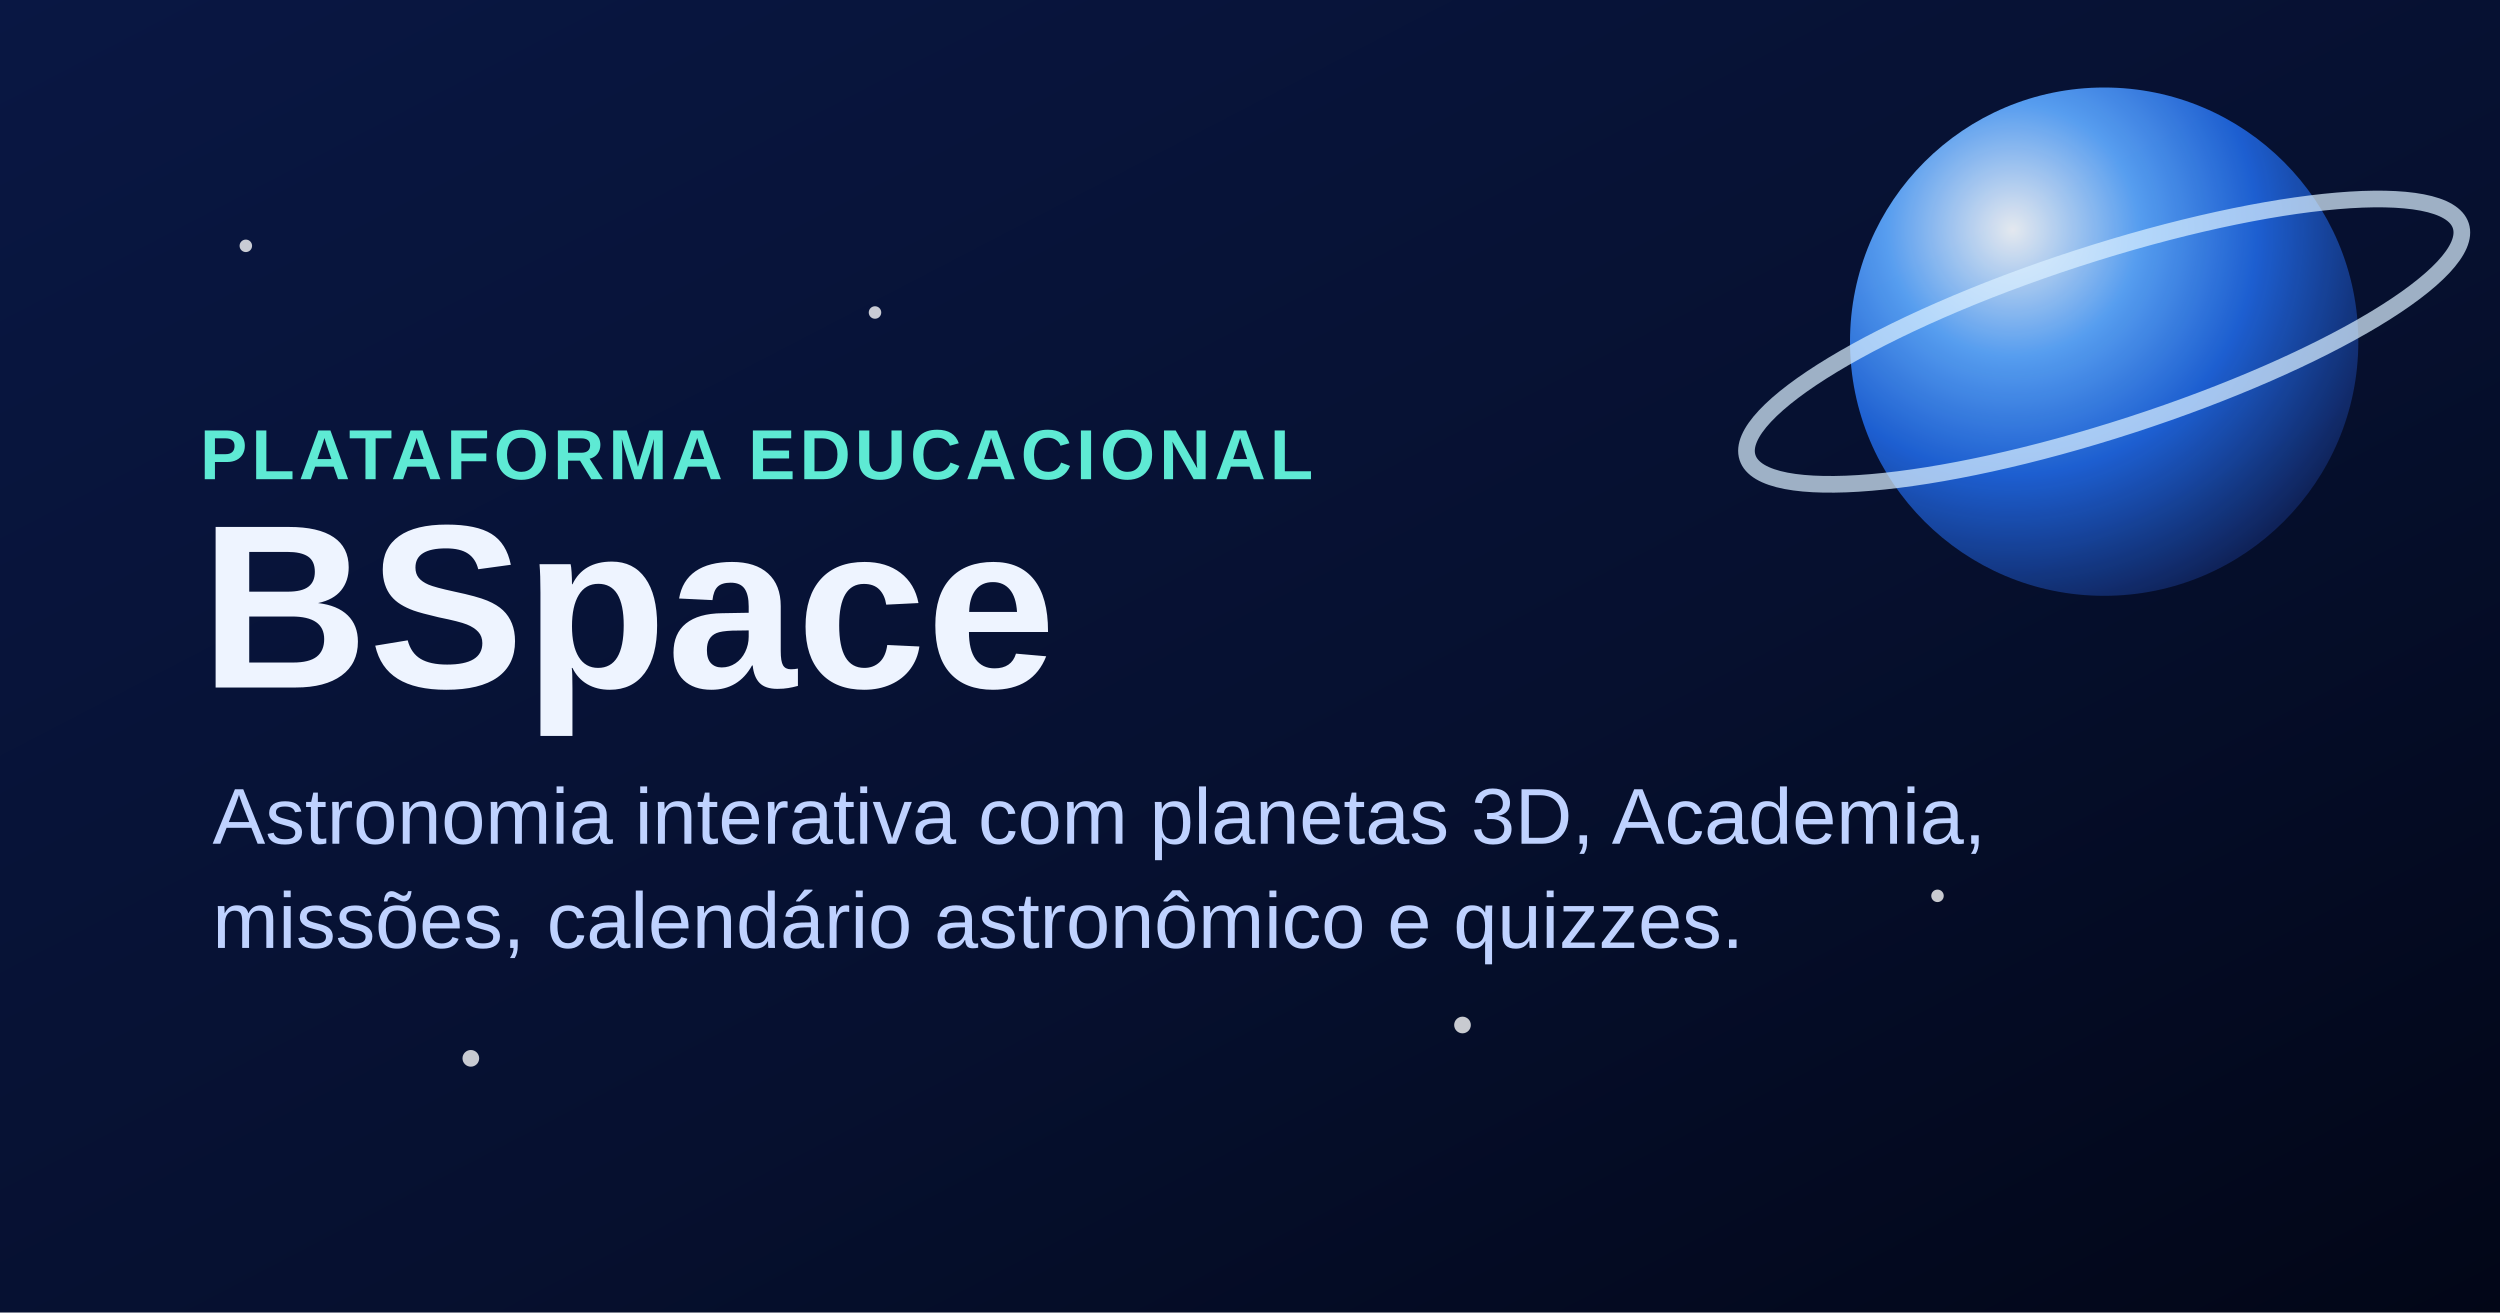
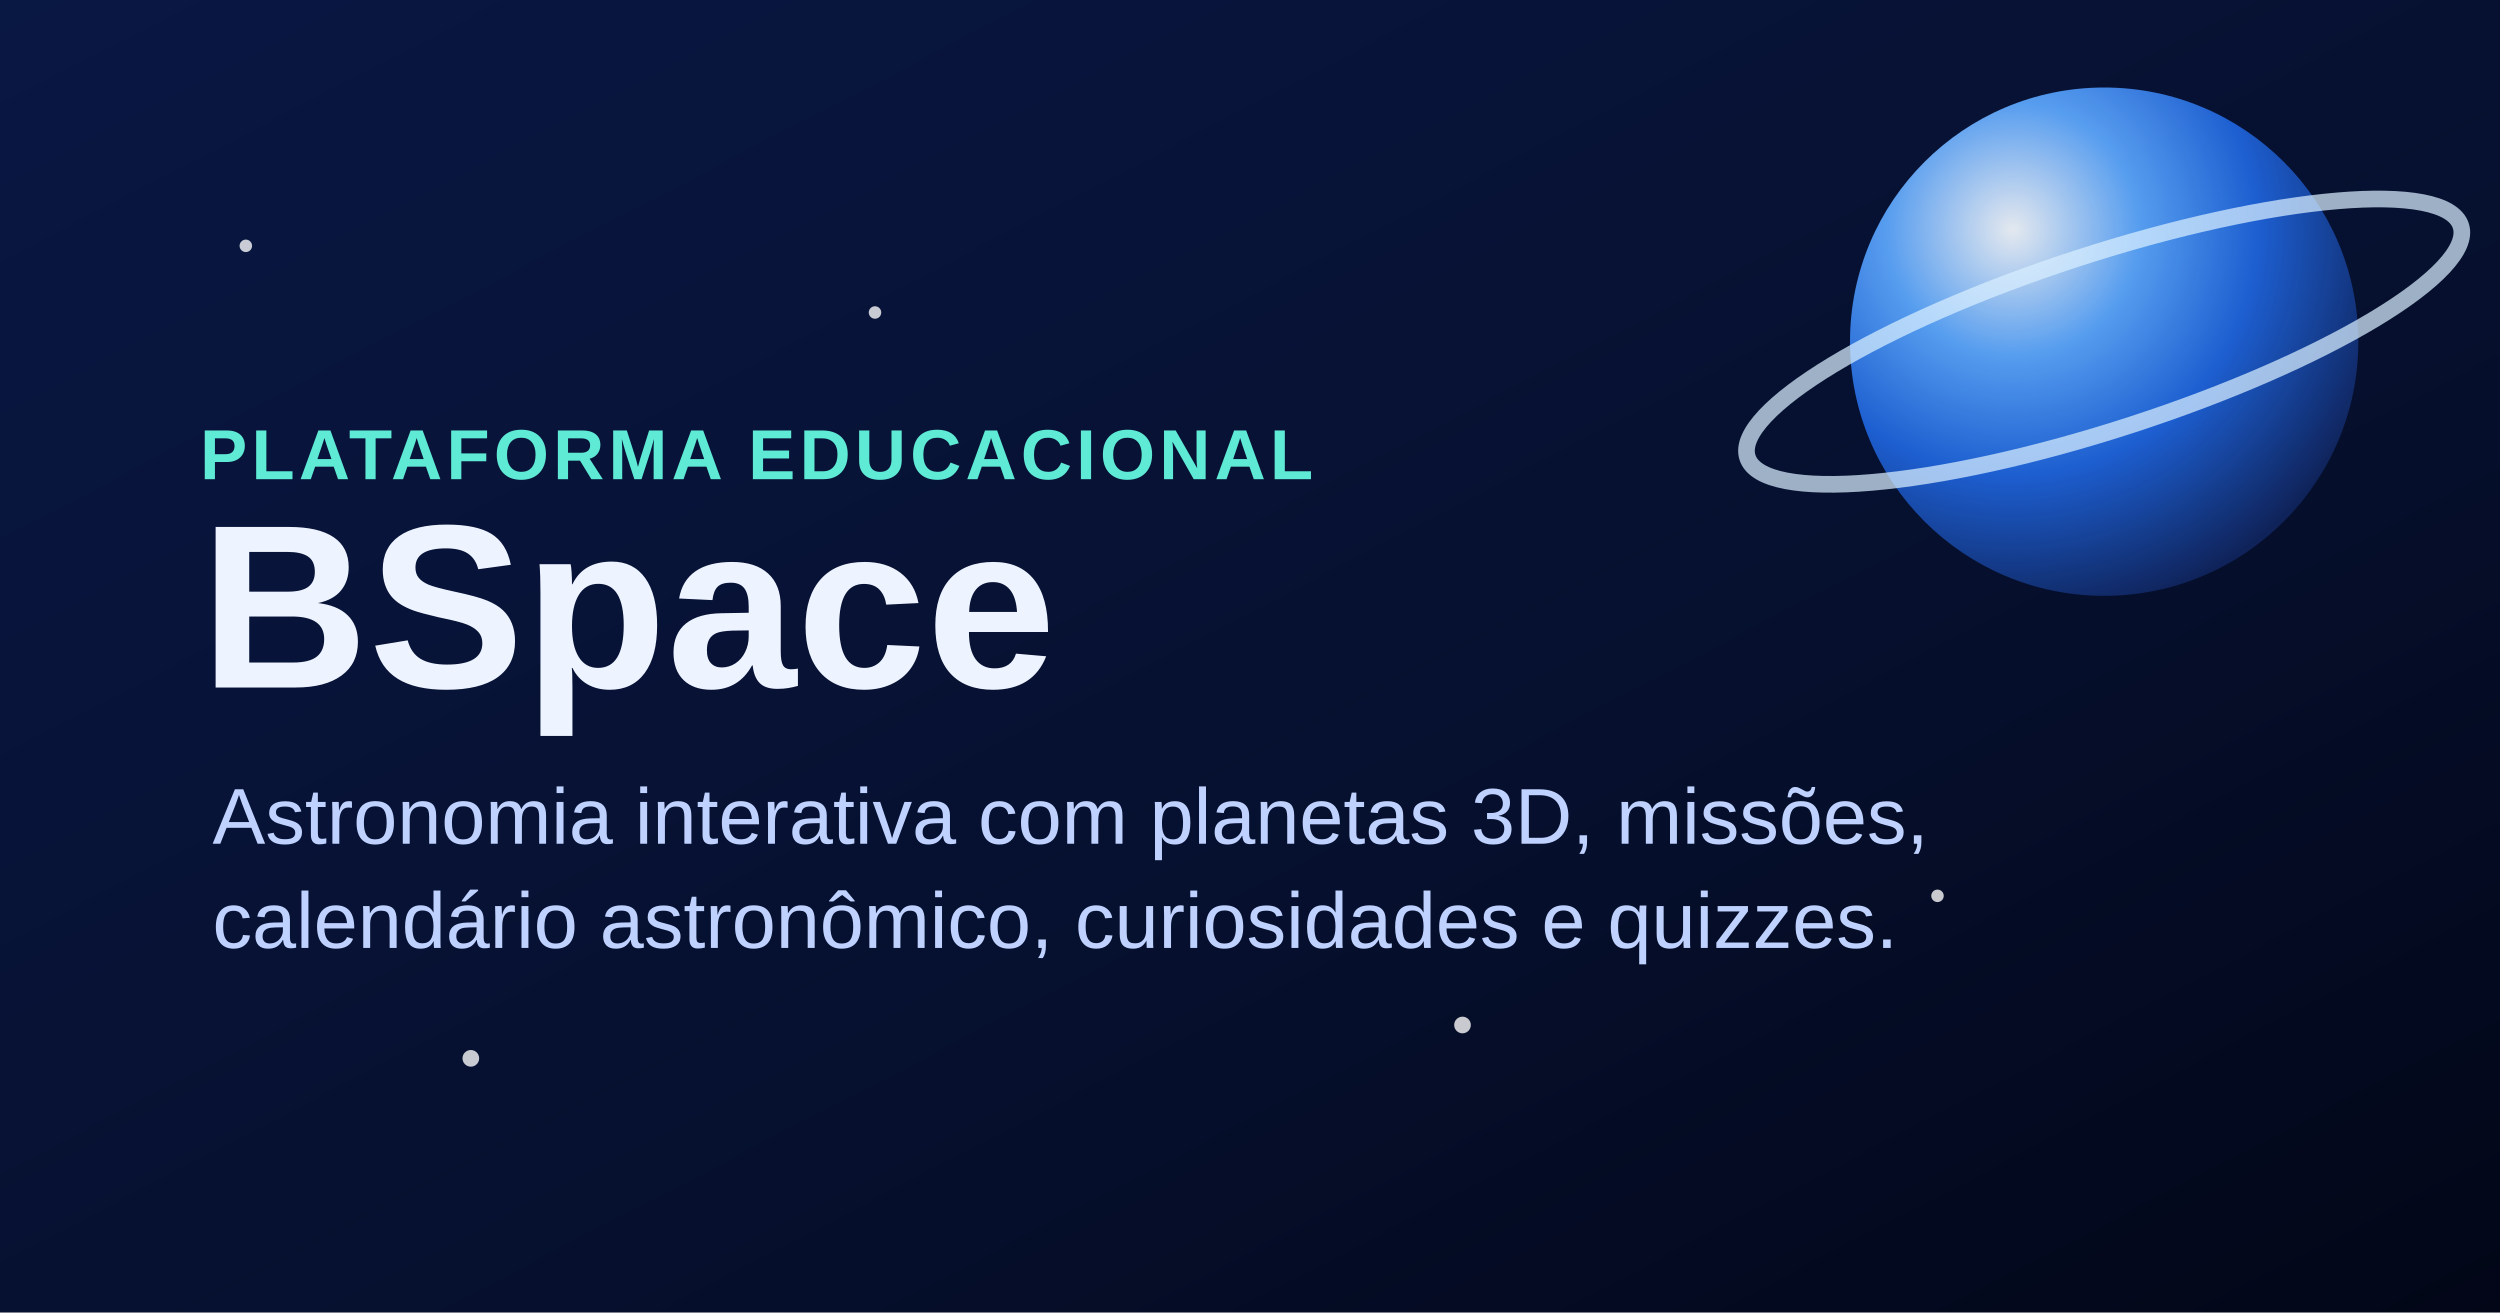
<svg xmlns="http://www.w3.org/2000/svg" width="1200" height="630" viewBox="0 0 1200 630" role="img" aria-labelledby="title description">
  <defs>
    <radialGradient id="planet" cx="32%" cy="28%" r="78%">
      <stop offset="0%" stop-color="#f7fbff" />
      <stop offset="32%" stop-color="#5da9ff" />
      <stop offset="62%" stop-color="#1f65dd" />
      <stop offset="100%" stop-color="#10245d" />
    </radialGradient>
    <linearGradient id="bg" x1="0" x2="1" y1="0" y2="1">
      <stop offset="0%" stop-color="#091743" />
      <stop offset="58%" stop-color="#06102f" />
      <stop offset="100%" stop-color="#020617" />
    </linearGradient>
  </defs>
  <rect width="1200" height="630" fill="url(#bg)" />
  <circle cx="1010" cy="164" r="122" fill="url(#planet)" opacity="0.92" />
  <ellipse cx="1010" cy="164" rx="180" ry="42" fill="none" stroke="#d8efff" stroke-width="8" opacity="0.72" transform="rotate(-18 1010 164)" />
  <g fill="#ffffff" opacity="0.78">
    <circle cx="118" cy="118" r="3" />
    <circle cx="226" cy="508" r="4" />
    <circle cx="420" cy="150" r="3" />
    <circle cx="702" cy="492" r="4" />
    <circle cx="930" cy="430" r="3" />
  </g>
  <text x="96" y="230" fill="#5eead4" font-family="Arial, Helvetica, sans-serif" font-size="34" font-weight="700" letter-spacing="2">PLATAFORMA EDUCACIONAL</text>
  <text x="96" y="330" fill="#eef4ff" font-family="Arial, Helvetica, sans-serif" font-size="112" font-weight="800">BSpace</text>
-   <text x="102" y="405" fill="#bfd2ff" font-family="Arial, Helvetica, sans-serif" font-size="38">Astronomia interativa com planetas 3D, Academia,</text>
-   <text x="102" y="455" fill="#bfd2ff" font-family="Arial, Helvetica, sans-serif" font-size="38">missões, calendário astronômico e quizzes.</text>
+   <text x="102" y="405" fill="#bfd2ff" font-family="Arial, Helvetica, sans-serif" font-size="38">Astronomia interativa com planetas 3D, missões,</text>
+   <text x="102" y="455" fill="#bfd2ff" font-family="Arial, Helvetica, sans-serif" font-size="38">calendário astronômico, curiosidades e quizzes.</text>
</svg>
